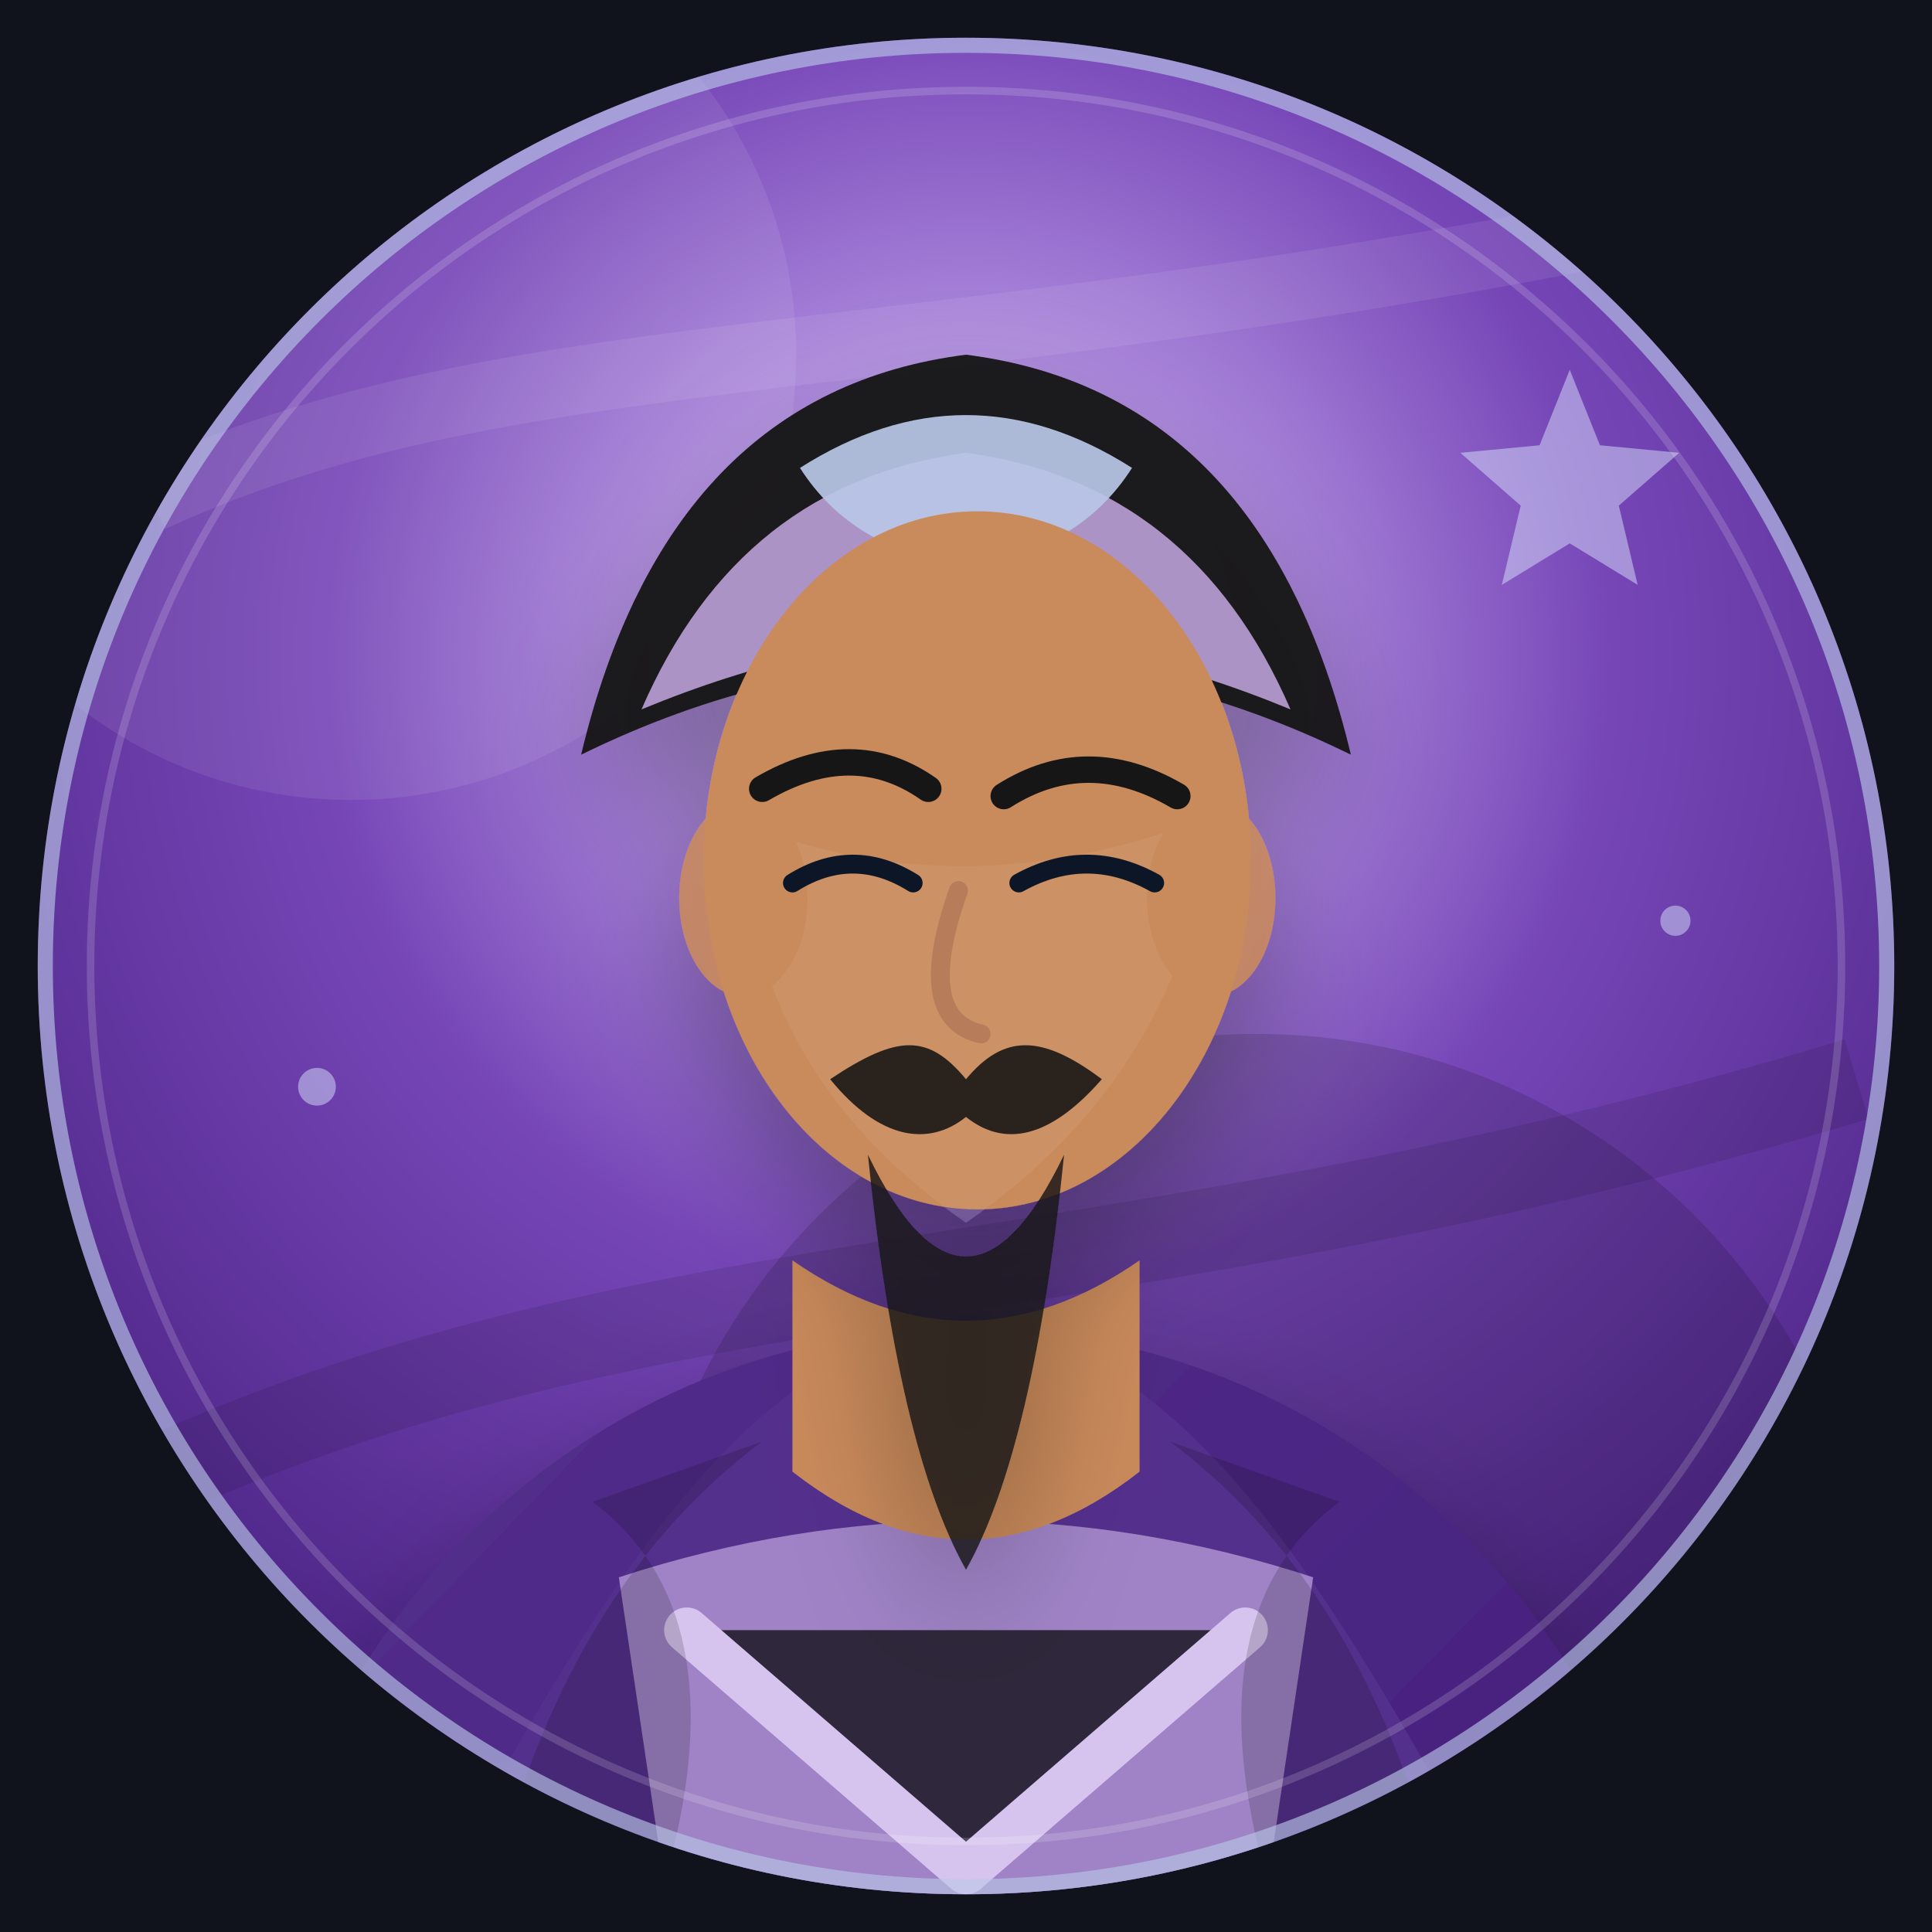
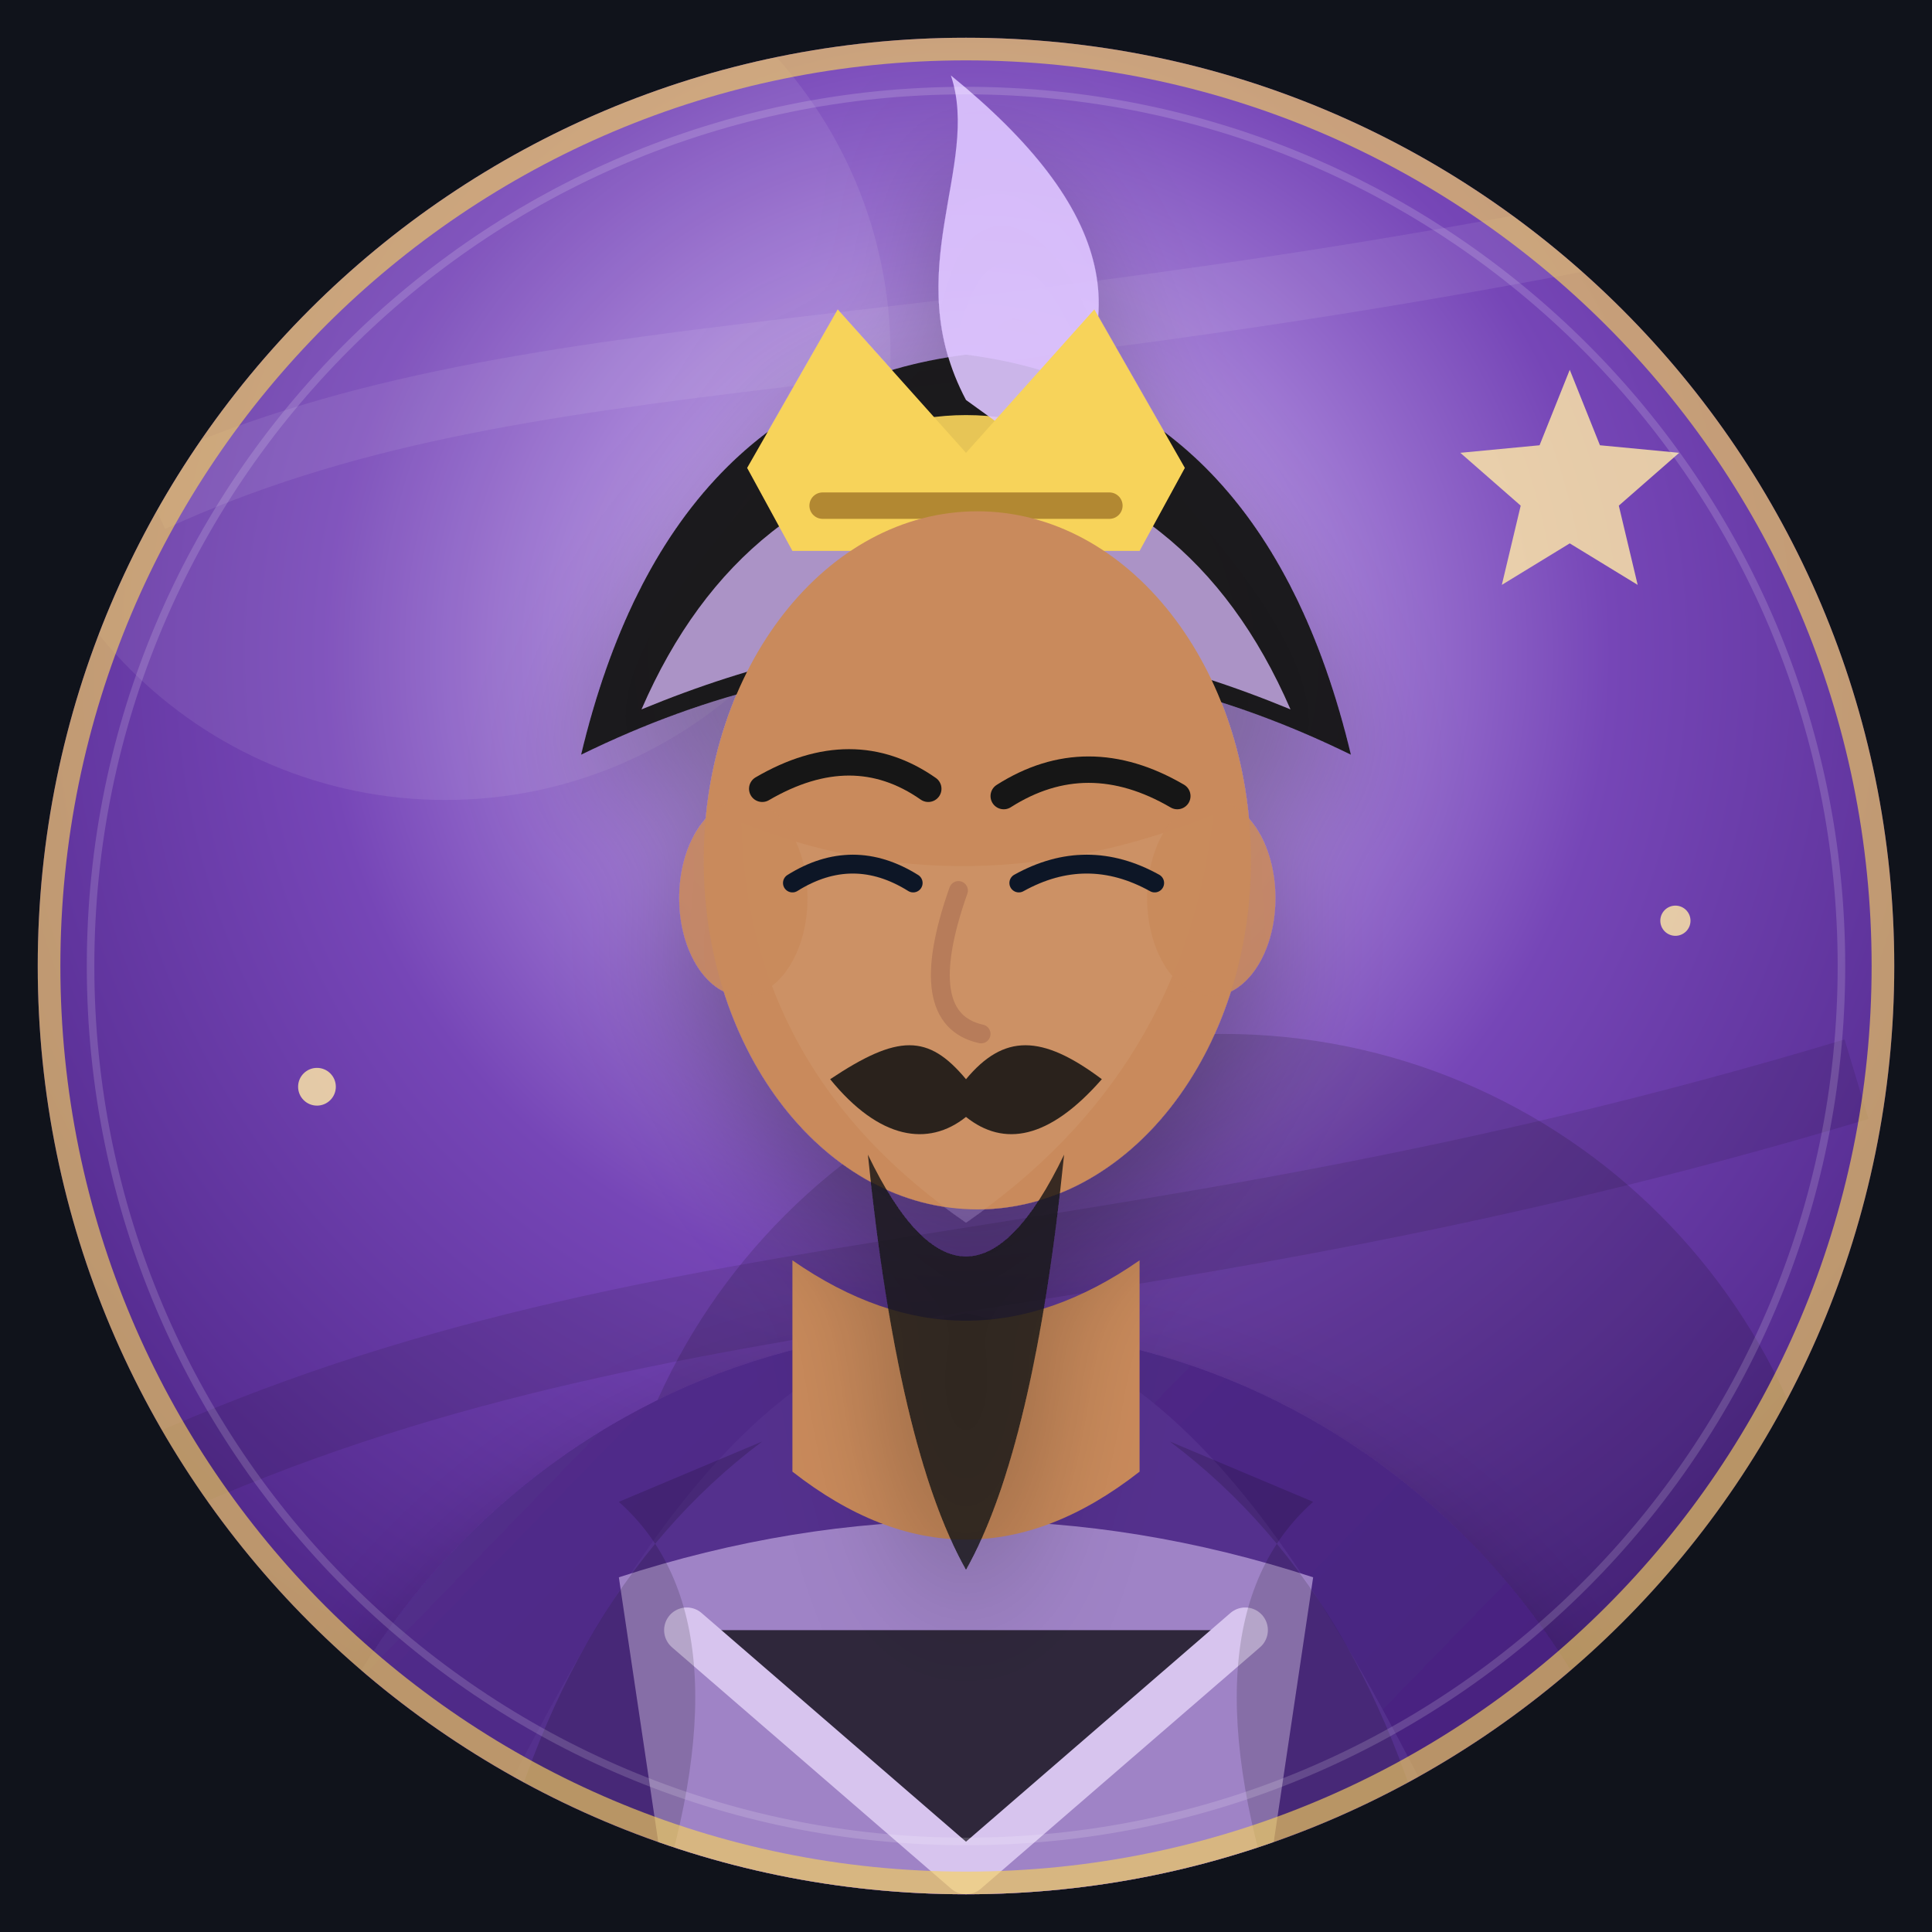
<svg xmlns="http://www.w3.org/2000/svg" viewBox="0 0 512 512" role="img" aria-label="司马昭 portrait">
  <defs>
    <radialGradient id="bg" cx="50%" cy="34%" r="72%">
      <stop offset="0%" stop-color="#dec5ff" />
      <stop offset="46%" stop-color="#7646b7" />
      <stop offset="100%" stop-color="#3f1a76" />
    </radialGradient>
    <linearGradient id="robe" x1="0%" y1="0%" x2="100%" y2="100%">
      <stop offset="0%" stop-color="#54308d" />
      <stop offset="100%" stop-color="#3f1a76" />
    </linearGradient>
    <filter id="softShadow" x="-20%" y="-20%" width="140%" height="150%">
      <feDropShadow dx="0" dy="16" stdDeviation="16" flood-color="#000" flood-opacity="0.32" />
    </filter>
    <clipPath id="round">
      <circle cx="256" cy="256" r="246" />
    </clipPath>
  </defs>
  <rect width="512" height="512" fill="#10131b" />
  <g clip-path="url(#round)">
    <rect width="512" height="512" fill="url(#bg)" />
-     <circle cx="93" cy="94" r="118" fill="#fff" opacity="0.08" />
-     <circle cx="333" cy="438" r="164" fill="#000" opacity="0.14" />
+     <circle cx="118" cy="94" r="118" fill="#fff" opacity="0.08" />
+     <circle cx="324" cy="438" r="164" fill="#000" opacity="0.14" />
    <path d="M40 132 C140 86 244 102 472 52" stroke="#fff" stroke-width="18" opacity="0.08" fill="none" />
    <path d="M28 398 C168 330 286 348 492 286" stroke="#000" stroke-width="22" opacity="0.1" fill="none" />
-     <g opacity="0.48">
-       <path d="M416 98 l8 20 21 2 -16 14 5 21 -18 -11 -18 11 5 -21 -16 -14 21 -2Z" fill="#dce7ff" />
-       <circle cx="84" cy="288" r="5" fill="#dce7ff" />
-       <circle cx="444" cy="244" r="4" fill="#dce7ff" />
+     <g opacity="0.82">
+       <path d="M416 98 l8 20 21 2 -16 14 5 21 -18 -11 -18 11 5 -21 -16 -14 21 -2Z" fill="#ffe9a6" />
+       <circle cx="84" cy="288" r="5" fill="#ffe9a6" />
+       <circle cx="444" cy="244" r="4" fill="#ffe9a6" />
    </g>
    <ellipse cx="256" cy="548" rx="190" ry="196" fill="url(#robe)" filter="url(#softShadow)" />
-     <path d="M109 514 C164 410 198 360 256 348 C314 360 348 410 403 514Z" fill="#54308d" />
+     <path d="M115 514 C164 410 198 360 256 348 C314 360 348 410 397 514Z" fill="#54308d" />
    <path d="M164 418 Q256 388 348 418 L334 512 H178Z" fill="#bda3dd" opacity="0.72" />
    <path d="M182 432 L256 496 L330 432" stroke="#efe0ff" stroke-width="12" stroke-linecap="round" stroke-linejoin="round" opacity="0.7" />
-     <path d="M157 398 Q200 430 172 512 H128 Q146 424 202 382Z" fill="#000" opacity="0.16" />
-     <path d="M355 398 Q312 430 340 512 H384 Q366 424 310 382Z" fill="#000" opacity="0.16" />
+     <path d="M164 398 Q200 430 172 512 H128 Q146 424 202 382Z" fill="#000" opacity="0.16" />
+     <path d="M348 398 Q312 430 340 512 H384 Q366 424 310 382Z" fill="#000" opacity="0.16" />
    <path d="M210 334 Q256 366 302 334 V390 Q256 426 210 390Z" fill="#c98a5b" />
    <g filter="url(#softShadow)">
      <path d="M154 200 Q177 104 256 94 Q335 104 358 200 Q307 175 256 176 Q205 175 154 200Z" fill="#171514" opacity="0.96" />
      <path d="M170 188 Q196 128 256 120 Q316 128 342 188 Q296 169 256 169 Q216 169 170 188Z" fill="#bda3dd" opacity="0.88" />
-       <path d="M212 124 Q256 96 300 124 Q286 146 256 150 Q226 146 212 124Z" fill="#b9c7e7" opacity="0.92" />
+       <path d="M212 124 Q256 96 300 124 Q286 146 256 150 Q226 146 212 124Z" fill="#f7d35a" opacity="0.92" />
+       <path d="M256 106 C238 72 260 44 252 20 C295 55 303 86 274 119Z" fill="#dec5ff" opacity="0.9" />
+       <path d="M198 124 L222 82 L256 120 L290 82 L314 124 L302 146 L210 146Z" fill="#f7d35a" />
+       <path d="M218 134 H294" stroke="#7a4b12" stroke-width="7" stroke-linecap="round" opacity="0.55" />
      <ellipse cx="259" cy="228" rx="72.5" ry="92.5" fill="#c98a5b" />
      <path d="M196.5 218 Q256 242 321.5 216 Q314 284 256 324 Q198 284 196.5 218Z" fill="#fff" opacity="0.06" />
      <ellipse cx="197" cy="238" rx="17" ry="26" fill="#c98a5b" opacity="0.88" />
      <ellipse cx="321" cy="238" rx="17" ry="26" fill="#c98a5b" opacity="0.88" />
      <path d="M202 209.034 Q226 195.034 246 209.034" stroke="#171514" stroke-width="7" stroke-linecap="round" fill="none" />
      <path d="M266 210.966 Q288 196.966 312 210.966" stroke="#171514" stroke-width="7" stroke-linecap="round" fill="none" />
      <path d="M210 234 Q226 224 242 234" stroke="#111827" stroke-width="5" stroke-linecap="round" fill="none" />
      <path d="M270 234 Q288 224 306 234" stroke="#111827" stroke-width="5" stroke-linecap="round" fill="none" />
      <path d="M254 236 Q242 270 260 274" stroke="#a56b50" stroke-width="5" stroke-linecap="round" fill="none" opacity="0.55" />
      <path d="M220 286 C238 274 246 274 256 286 C266 274 276 274 292 286 C278 302 266 304 256 296 C246 304 233 302 220 286Z" fill="#171514" opacity="0.88" />
      <path d="M230 306 Q256 360 282 306 Q274 384 256 416 Q238 384 230 306Z" fill="#171514" opacity="0.82" />
    </g>
-     <circle cx="256" cy="256" r="246" fill="none" stroke="#b9c7e7" stroke-width="8" opacity="0.64" />
+     <circle cx="256" cy="256" r="246" fill="none" stroke="#f7d35a" stroke-width="12" opacity="0.64" />
    <circle cx="256" cy="256" r="232" fill="none" stroke="#fff" stroke-width="2" opacity="0.16" />
  </g>
</svg>
